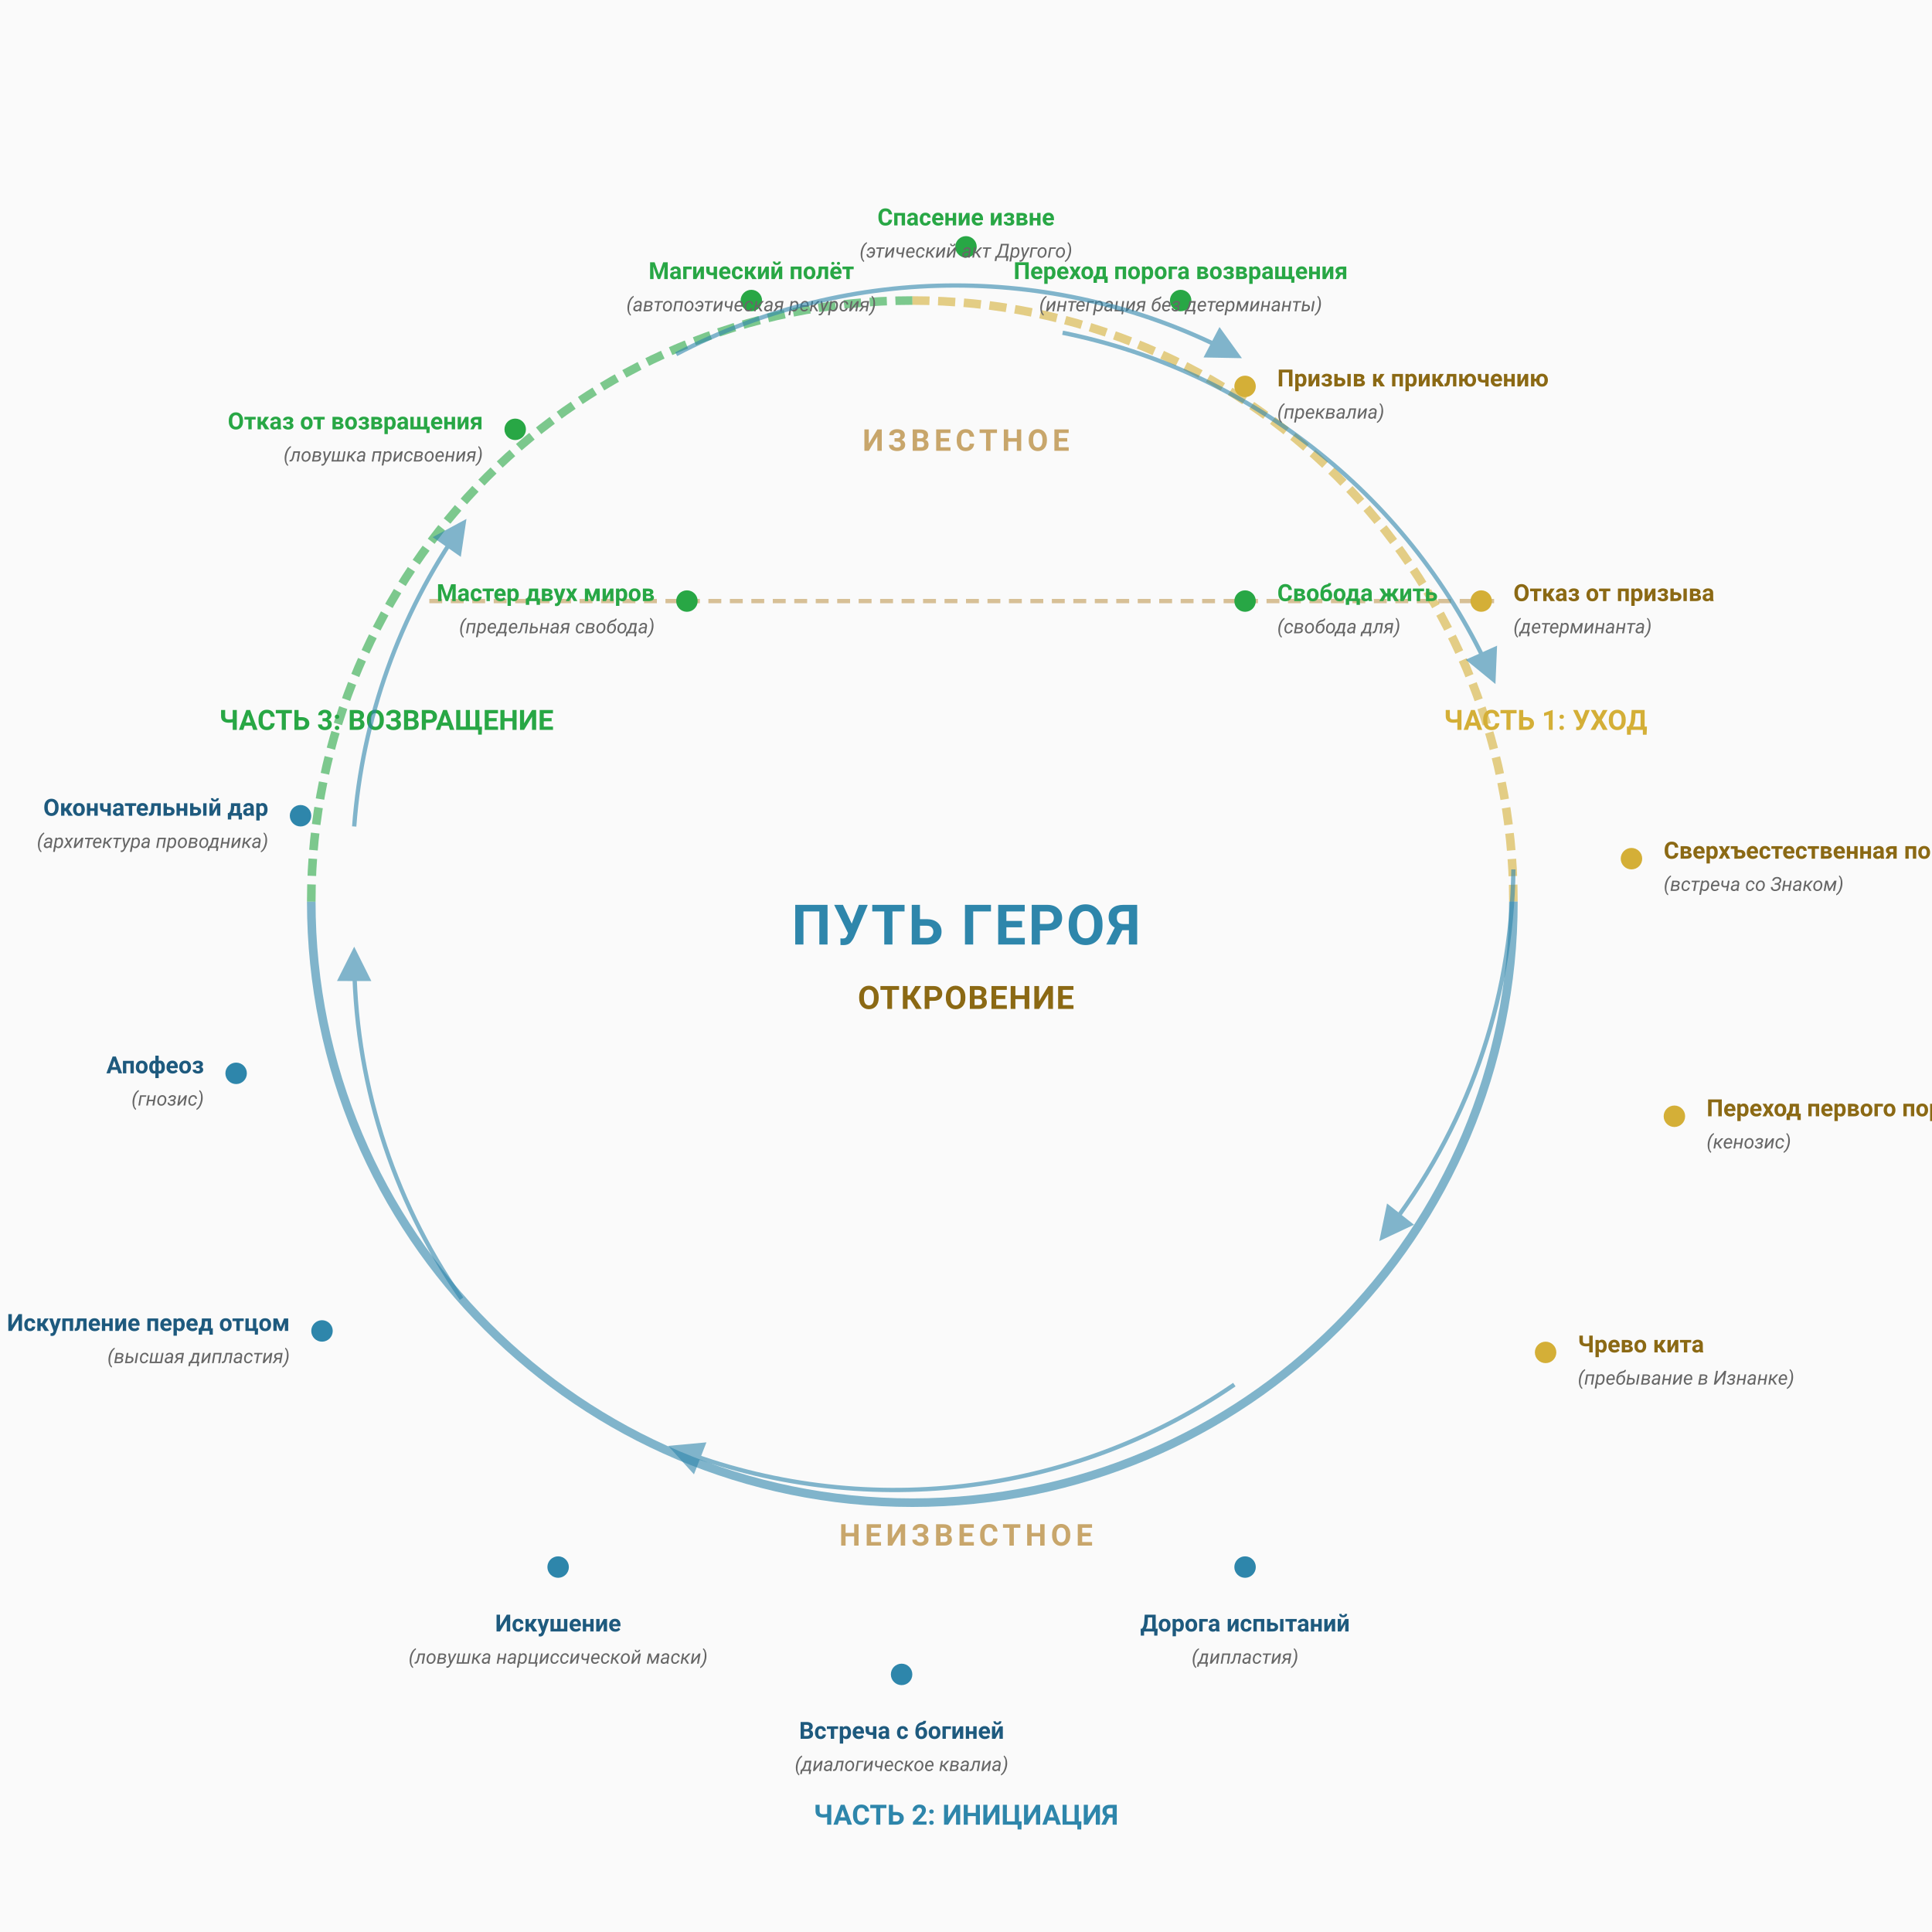
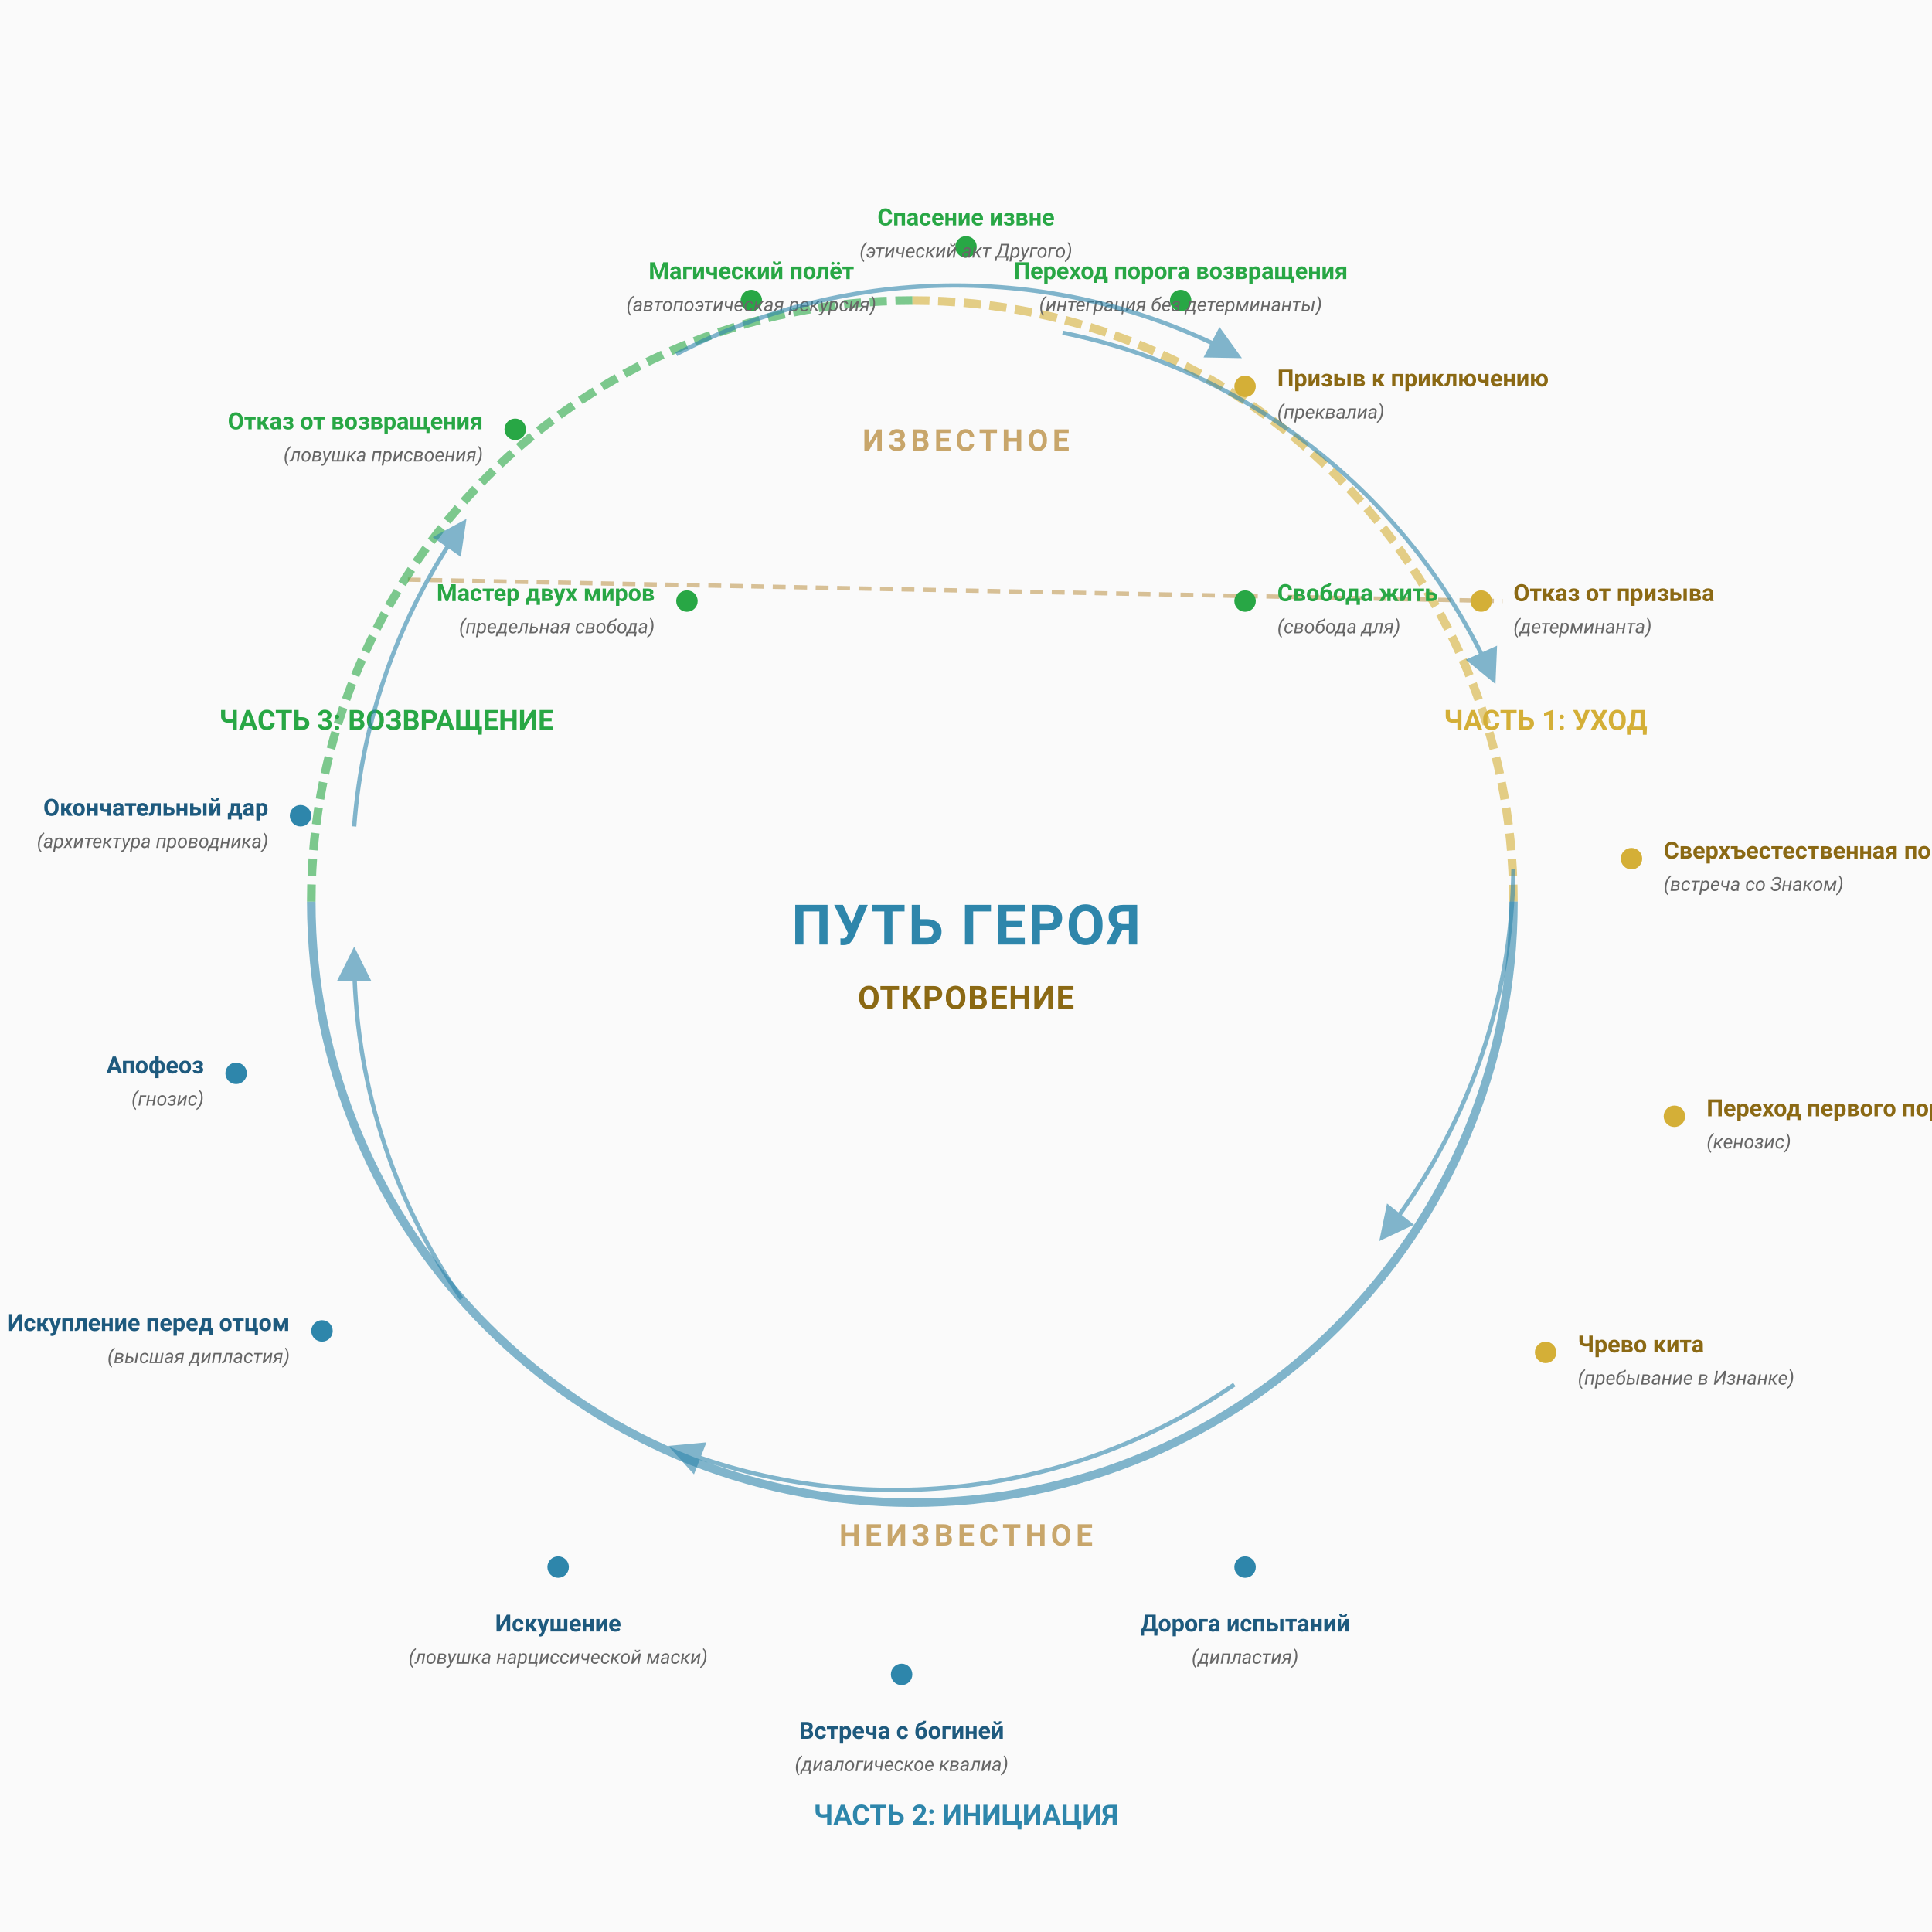
<svg xmlns="http://www.w3.org/2000/svg" viewBox="0 0 900 900" width="900" height="900">
  <defs>
    <marker id="arrow" markerWidth="8" markerHeight="8" refX="6" refY="4" orient="auto">
      <polygon points="0 0, 8 4, 0 8" fill="#2E86AB" />
    </marker>
  </defs>
  <rect width="100%" height="100%" fill="#FAFAFA" />
-   <line x1="200" y1="280" x2="700" y2="280" stroke="#C8A66B" stroke-width="2" stroke-dasharray="6,4" opacity="0.7" />
+   <line x1="190" y1="270" x2="700" y2="280" stroke="#C8A66B" stroke-width="2" stroke-dasharray="6,4" opacity="0.7" />
  <g text-anchor="middle" font-family="system-ui, -apple-system, 'Segoe UI', Roboto, sans-serif">
    <text x="450" y="440" font-size="26" font-weight="bold" fill="#2E86AB" letter-spacing="1">ПУТЬ ГЕРОЯ</text>
    <text x="450" y="470" font-size="15" font-weight="600" fill="#8B6914" letter-spacing="0.5">ОТКРОВЕНИЕ</text>
    <text x="450" y="210" font-size="14" font-weight="bold" fill="#C8A66B" letter-spacing="2">ИЗВЕСТНОЕ</text>
    <text x="450" y="720" font-size="14" font-weight="bold" fill="#C8A66B" letter-spacing="2">НЕИЗВЕСТНОЕ</text>
  </g>
  <path d="M 425 140 A 280 280 0 0 1 705 420" fill="none" stroke="#D4AF37" stroke-width="4" opacity="0.6" stroke-dasharray="8,4" />
  <path d="M 705 420 A 280 280 0 0 1 145 420" fill="none" stroke="#2E86AB" stroke-width="4" opacity="0.6" />
  <path d="M 145 420 A 280 280 0 0 1 425 140" fill="none" stroke="#28A745" stroke-width="4" opacity="0.6" stroke-dasharray="8,4" />
  <g id="departure" font-family="system-ui, -apple-system, 'Segoe UI', Roboto, sans-serif" font-size="11" font-weight="600" fill="#8B6914">
    <g id="stage-call">
      <circle cx="580" cy="180" r="5" fill="#D4AF37" />
      <text x="595" y="180" text-anchor="start">Призыв к приключению</text>
      <text x="595" y="195" text-anchor="start" font-size="9" font-weight="normal" font-style="italic" fill="#666">(преквалиа)</text>
    </g>
    <g id="stage-refusal">
      <circle cx="690" cy="280" r="5" fill="#D4AF37" />
      <text x="705" y="280" text-anchor="start">Отказ от призыва</text>
      <text x="705" y="295" text-anchor="start" font-size="9" font-weight="normal" font-style="italic" fill="#666">(детерминанта)</text>
    </g>
    <g id="stage-help">
      <circle cx="760" cy="400" r="5" fill="#D4AF37" />
      <text x="775" y="400" text-anchor="start">Сверхъестественная помощь</text>
      <text x="775" y="415" text-anchor="start" font-size="9" font-weight="normal" font-style="italic" fill="#666">(встреча со Знаком)</text>
    </g>
    <g id="stage-threshold">
      <circle cx="780" cy="520" r="5" fill="#D4AF37" />
      <text x="795" y="520" text-anchor="start">Переход первого порога</text>
      <text x="795" y="535" text-anchor="start" font-size="9" font-weight="normal" font-style="italic" fill="#666">(кенозис)</text>
    </g>
    <g id="stage-whale">
      <circle cx="720" cy="630" r="5" fill="#D4AF37" />
      <text x="735" y="630" text-anchor="start">Чрево кита</text>
      <text x="735" y="645" text-anchor="start" font-size="9" font-weight="normal" font-style="italic" fill="#666">(пребывание в Изнанке)</text>
    </g>
  </g>
  <g id="initiation" font-family="system-ui, -apple-system, 'Segoe UI', Roboto, sans-serif" font-size="11" font-weight="600" fill="#1E5A7E">
    <g id="stage-trials">
      <circle cx="580" cy="730" r="5" fill="#2E86AB" />
      <text x="580" y="760" text-anchor="middle">Дорога испытаний</text>
      <text x="580" y="775" text-anchor="middle" font-size="9" font-weight="normal" font-style="italic" fill="#666">(дипластия)</text>
    </g>
    <g id="stage-goddess">
      <circle cx="420" cy="780" r="5" fill="#2E86AB" />
      <text x="420" y="810" text-anchor="middle">Встреча с богиней</text>
      <text x="420" y="825" text-anchor="middle" font-size="9" font-weight="normal" font-style="italic" fill="#666">(диалогическое квалиа)</text>
    </g>
    <g id="stage-temptation">
      <circle cx="260" cy="730" r="5" fill="#2E86AB" />
      <text x="260" y="760" text-anchor="middle">Искушение</text>
      <text x="260" y="775" text-anchor="middle" font-size="9" font-weight="normal" font-style="italic" fill="#666">(ловушка нарциссической маски)</text>
    </g>
    <g id="stage-father">
      <circle cx="150" cy="620" r="5" fill="#2E86AB" />
      <text x="135" y="620" text-anchor="end">Искупление перед отцом</text>
      <text x="135" y="635" text-anchor="end" font-size="9" font-weight="normal" font-style="italic" fill="#666">(высшая дипластия)</text>
    </g>
    <g id="stage-apotheosis">
      <circle cx="110" cy="500" r="5" fill="#2E86AB" />
      <text x="95" y="500" text-anchor="end">Апофеоз</text>
      <text x="95" y="515" text-anchor="end" font-size="9" font-weight="normal" font-style="italic" fill="#666">(гнозис)</text>
    </g>
    <g id="stage-gift">
      <circle cx="140" cy="380" r="5" fill="#2E86AB" />
      <text x="125" y="380" text-anchor="end">Окончательный дар</text>
      <text x="125" y="395" text-anchor="end" font-size="9" font-weight="normal" font-style="italic" fill="#666">(архитектура проводника)</text>
    </g>
  </g>
  <g id="return" font-family="system-ui, -apple-system, 'Segoe UI', Roboto, sans-serif" font-size="11" font-weight="600" fill="#28A745">
    <g id="stage-refusal-return">
      <circle cx="240" cy="200" r="5" fill="#28A745" />
      <text x="225" y="200" text-anchor="end">Отказ от возвращения</text>
      <text x="225" y="215" text-anchor="end" font-size="9" font-weight="normal" font-style="italic" fill="#666">(ловушка присвоения)</text>
    </g>
    <g id="stage-flight">
      <circle cx="350" cy="140" r="5" fill="#28A745" />
      <text x="350" y="130" text-anchor="middle">Магический полёт</text>
      <text x="350" y="145" text-anchor="middle" font-size="9" font-weight="normal" font-style="italic" fill="#666">(автопоэтическая рекурсия)</text>
    </g>
    <g id="stage-rescue">
      <circle cx="450" cy="115" r="5" fill="#28A745" />
      <text x="450" y="105" text-anchor="middle">Спасение извне</text>
      <text x="450" y="120" text-anchor="middle" font-size="9" font-weight="normal" font-style="italic" fill="#666">(этический акт Другого)</text>
    </g>
    <g id="stage-return-threshold">
      <circle cx="550" cy="140" r="5" fill="#28A745" />
      <text x="550" y="130" text-anchor="middle">Переход порога возвращения</text>
      <text x="550" y="145" text-anchor="middle" font-size="9" font-weight="normal" font-style="italic" fill="#666">(интеграция без детерминанты)</text>
    </g>
    <g id="stage-master">
      <circle cx="320" cy="280" r="5" fill="#28A745" />
      <text x="305" y="280" text-anchor="end">Мастер двух миров</text>
      <text x="305" y="295" text-anchor="end" font-size="9" font-weight="normal" font-style="italic" fill="#666">(предельная свобода)</text>
    </g>
    <g id="stage-freedom">
      <circle cx="580" cy="280" r="5" fill="#28A745" />
      <text x="595" y="280" text-anchor="start">Свобода жить</text>
      <text x="595" y="295" text-anchor="start" font-size="9" font-weight="normal" font-style="italic" fill="#666">(свобода для)</text>
    </g>
  </g>
  <g font-family="system-ui, -apple-system, 'Segoe UI', Roboto, sans-serif" font-size="13" font-weight="bold">
    <text x="720" y="340" fill="#D4AF37" text-anchor="middle">ЧАСТЬ 1: УХОД</text>
    <text x="450" y="850" fill="#2E86AB" text-anchor="middle">ЧАСТЬ 2: ИНИЦИАЦИЯ</text>
    <text x="180" y="340" fill="#28A745" text-anchor="middle">ЧАСТЬ 3: ВОЗВРАЩЕНИЕ</text>
  </g>
  <g fill="none" stroke="#2E86AB" stroke-width="2" marker-end="url(#arrow)" opacity="0.6">
    <path d="M 495 155 A 280 280 0 0 1 695 315" />
    <path d="M 315 165 A 280 280 0 0 1 575 165" />
    <path d="M 165 385 A 280 280 0 0 1 215 245" />
    <path d="M 705 405 A 280 280 0 0 1 645 575" />
    <path d="M 575 645 A 280 280 0 0 1 315 675" />
    <path d="M 215 605 A 280 280 0 0 1 165 445" />
  </g>
</svg>
